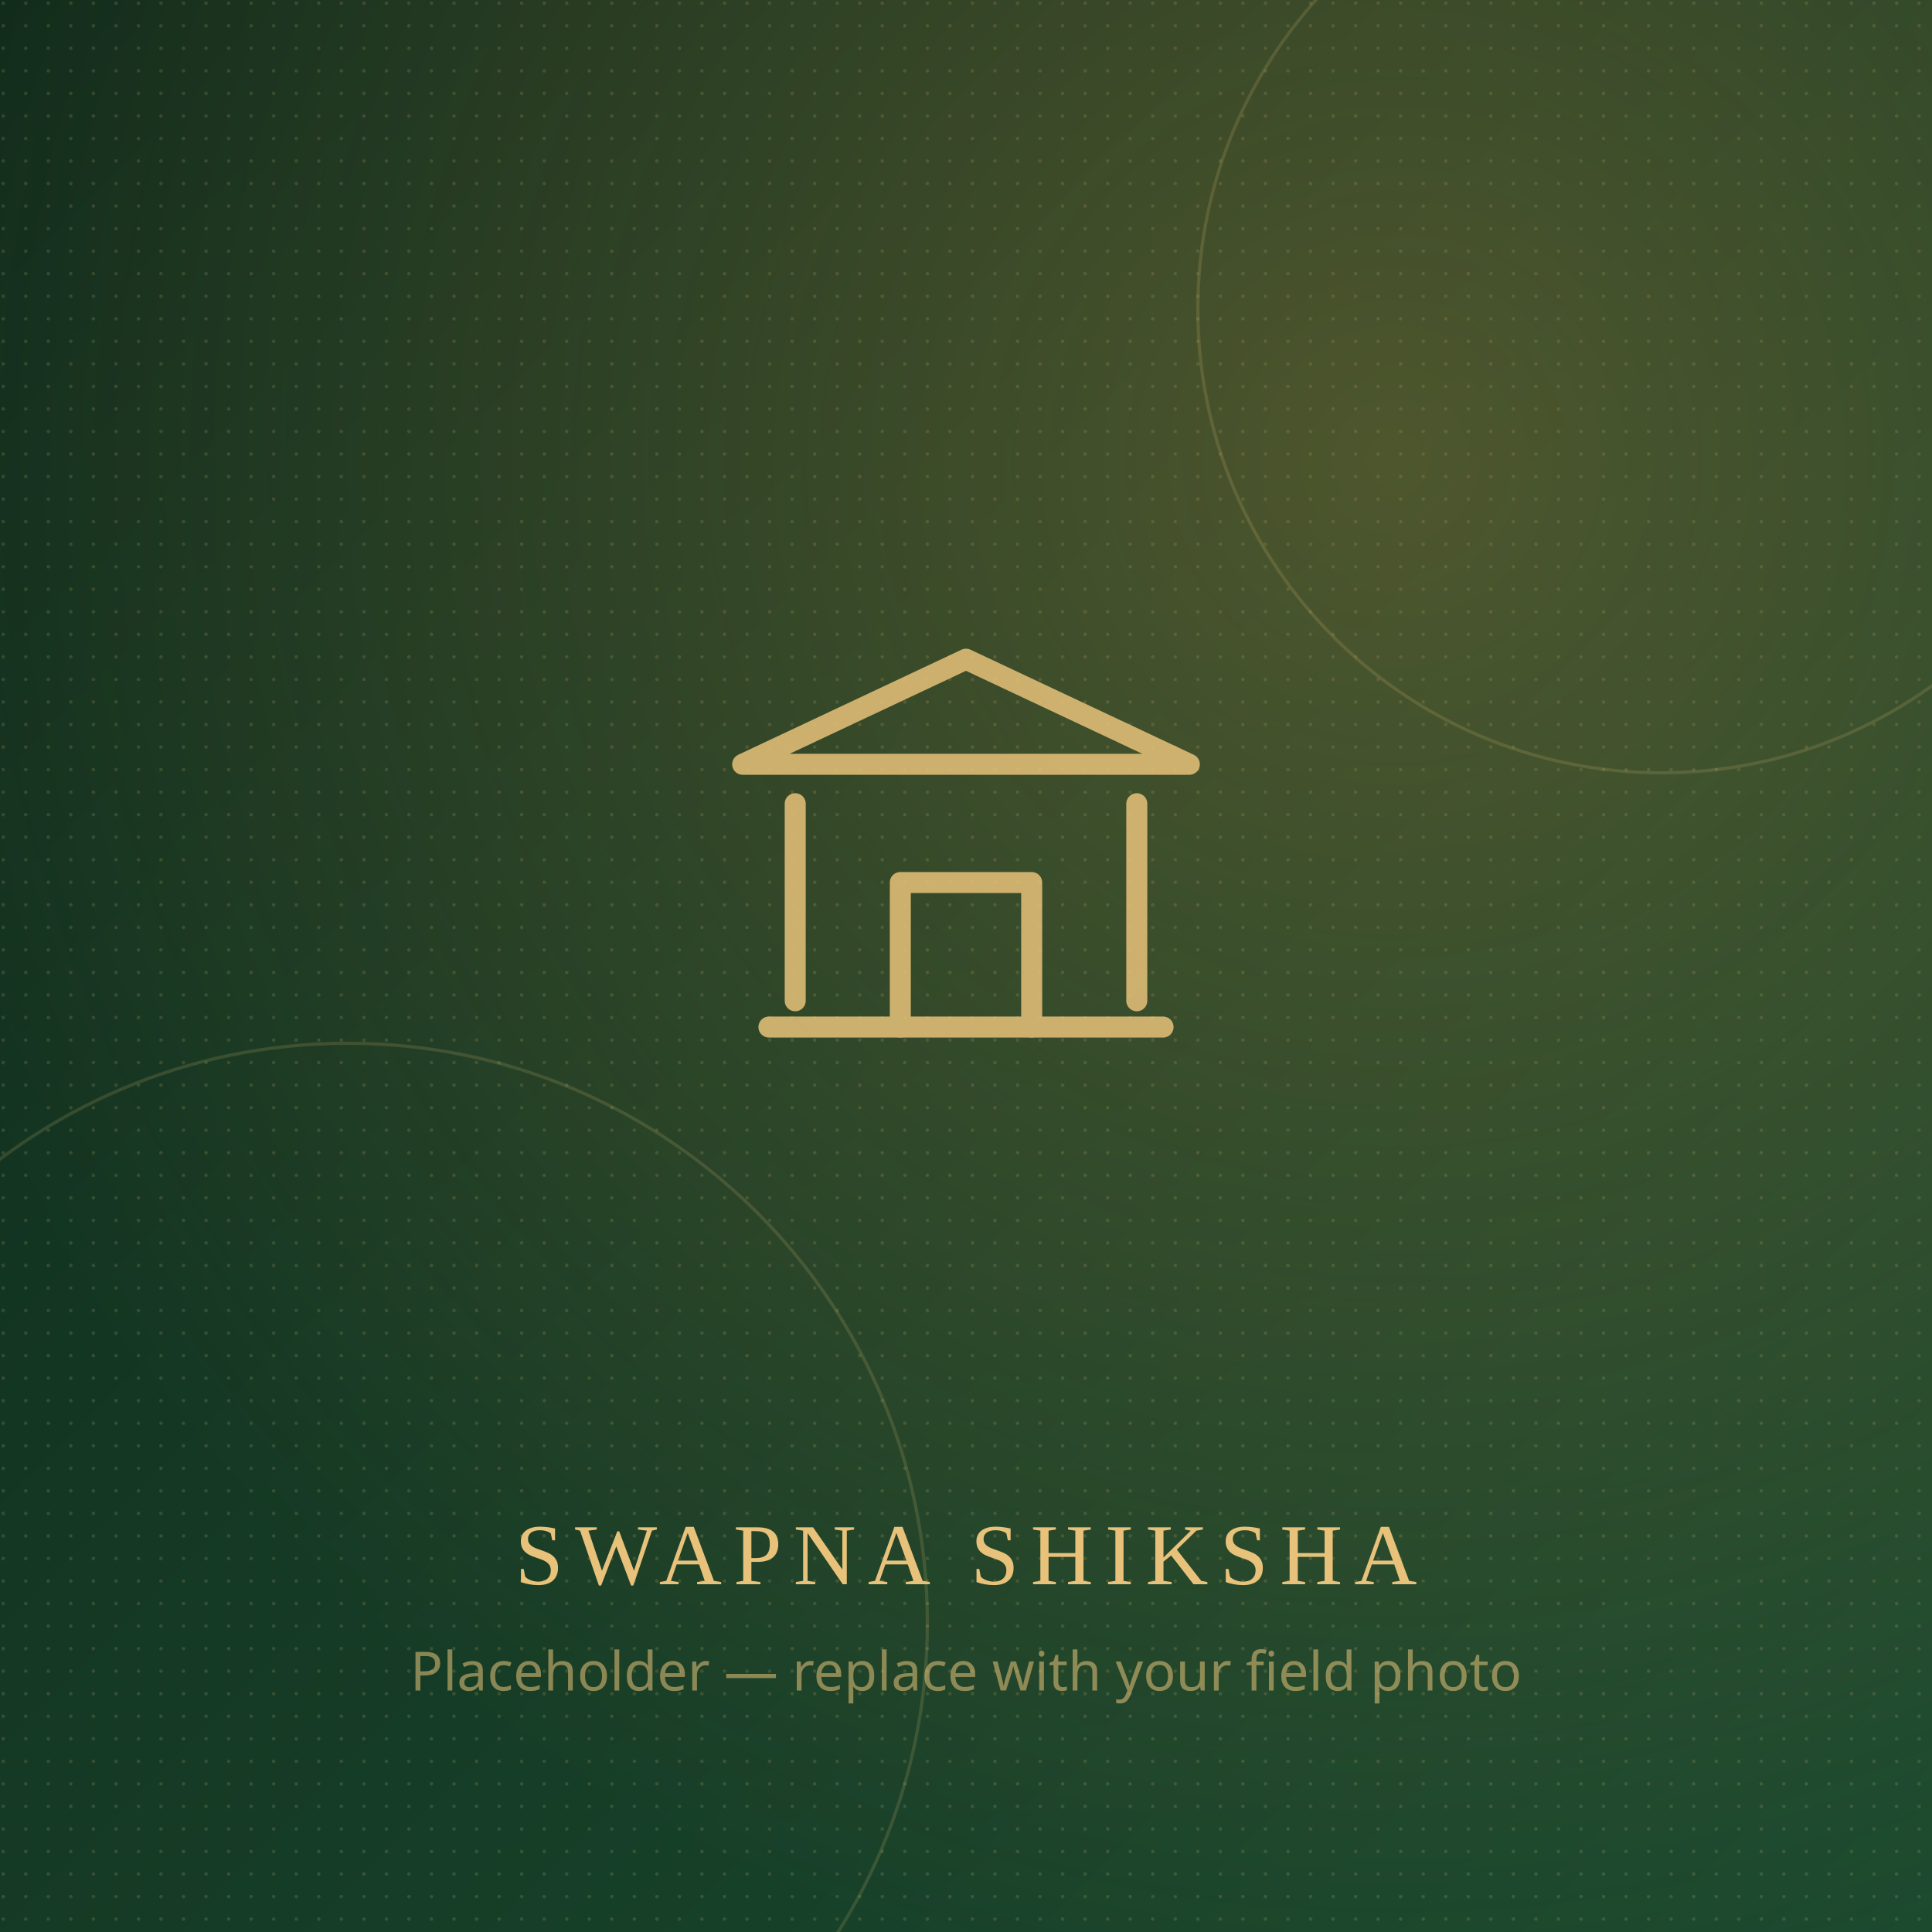
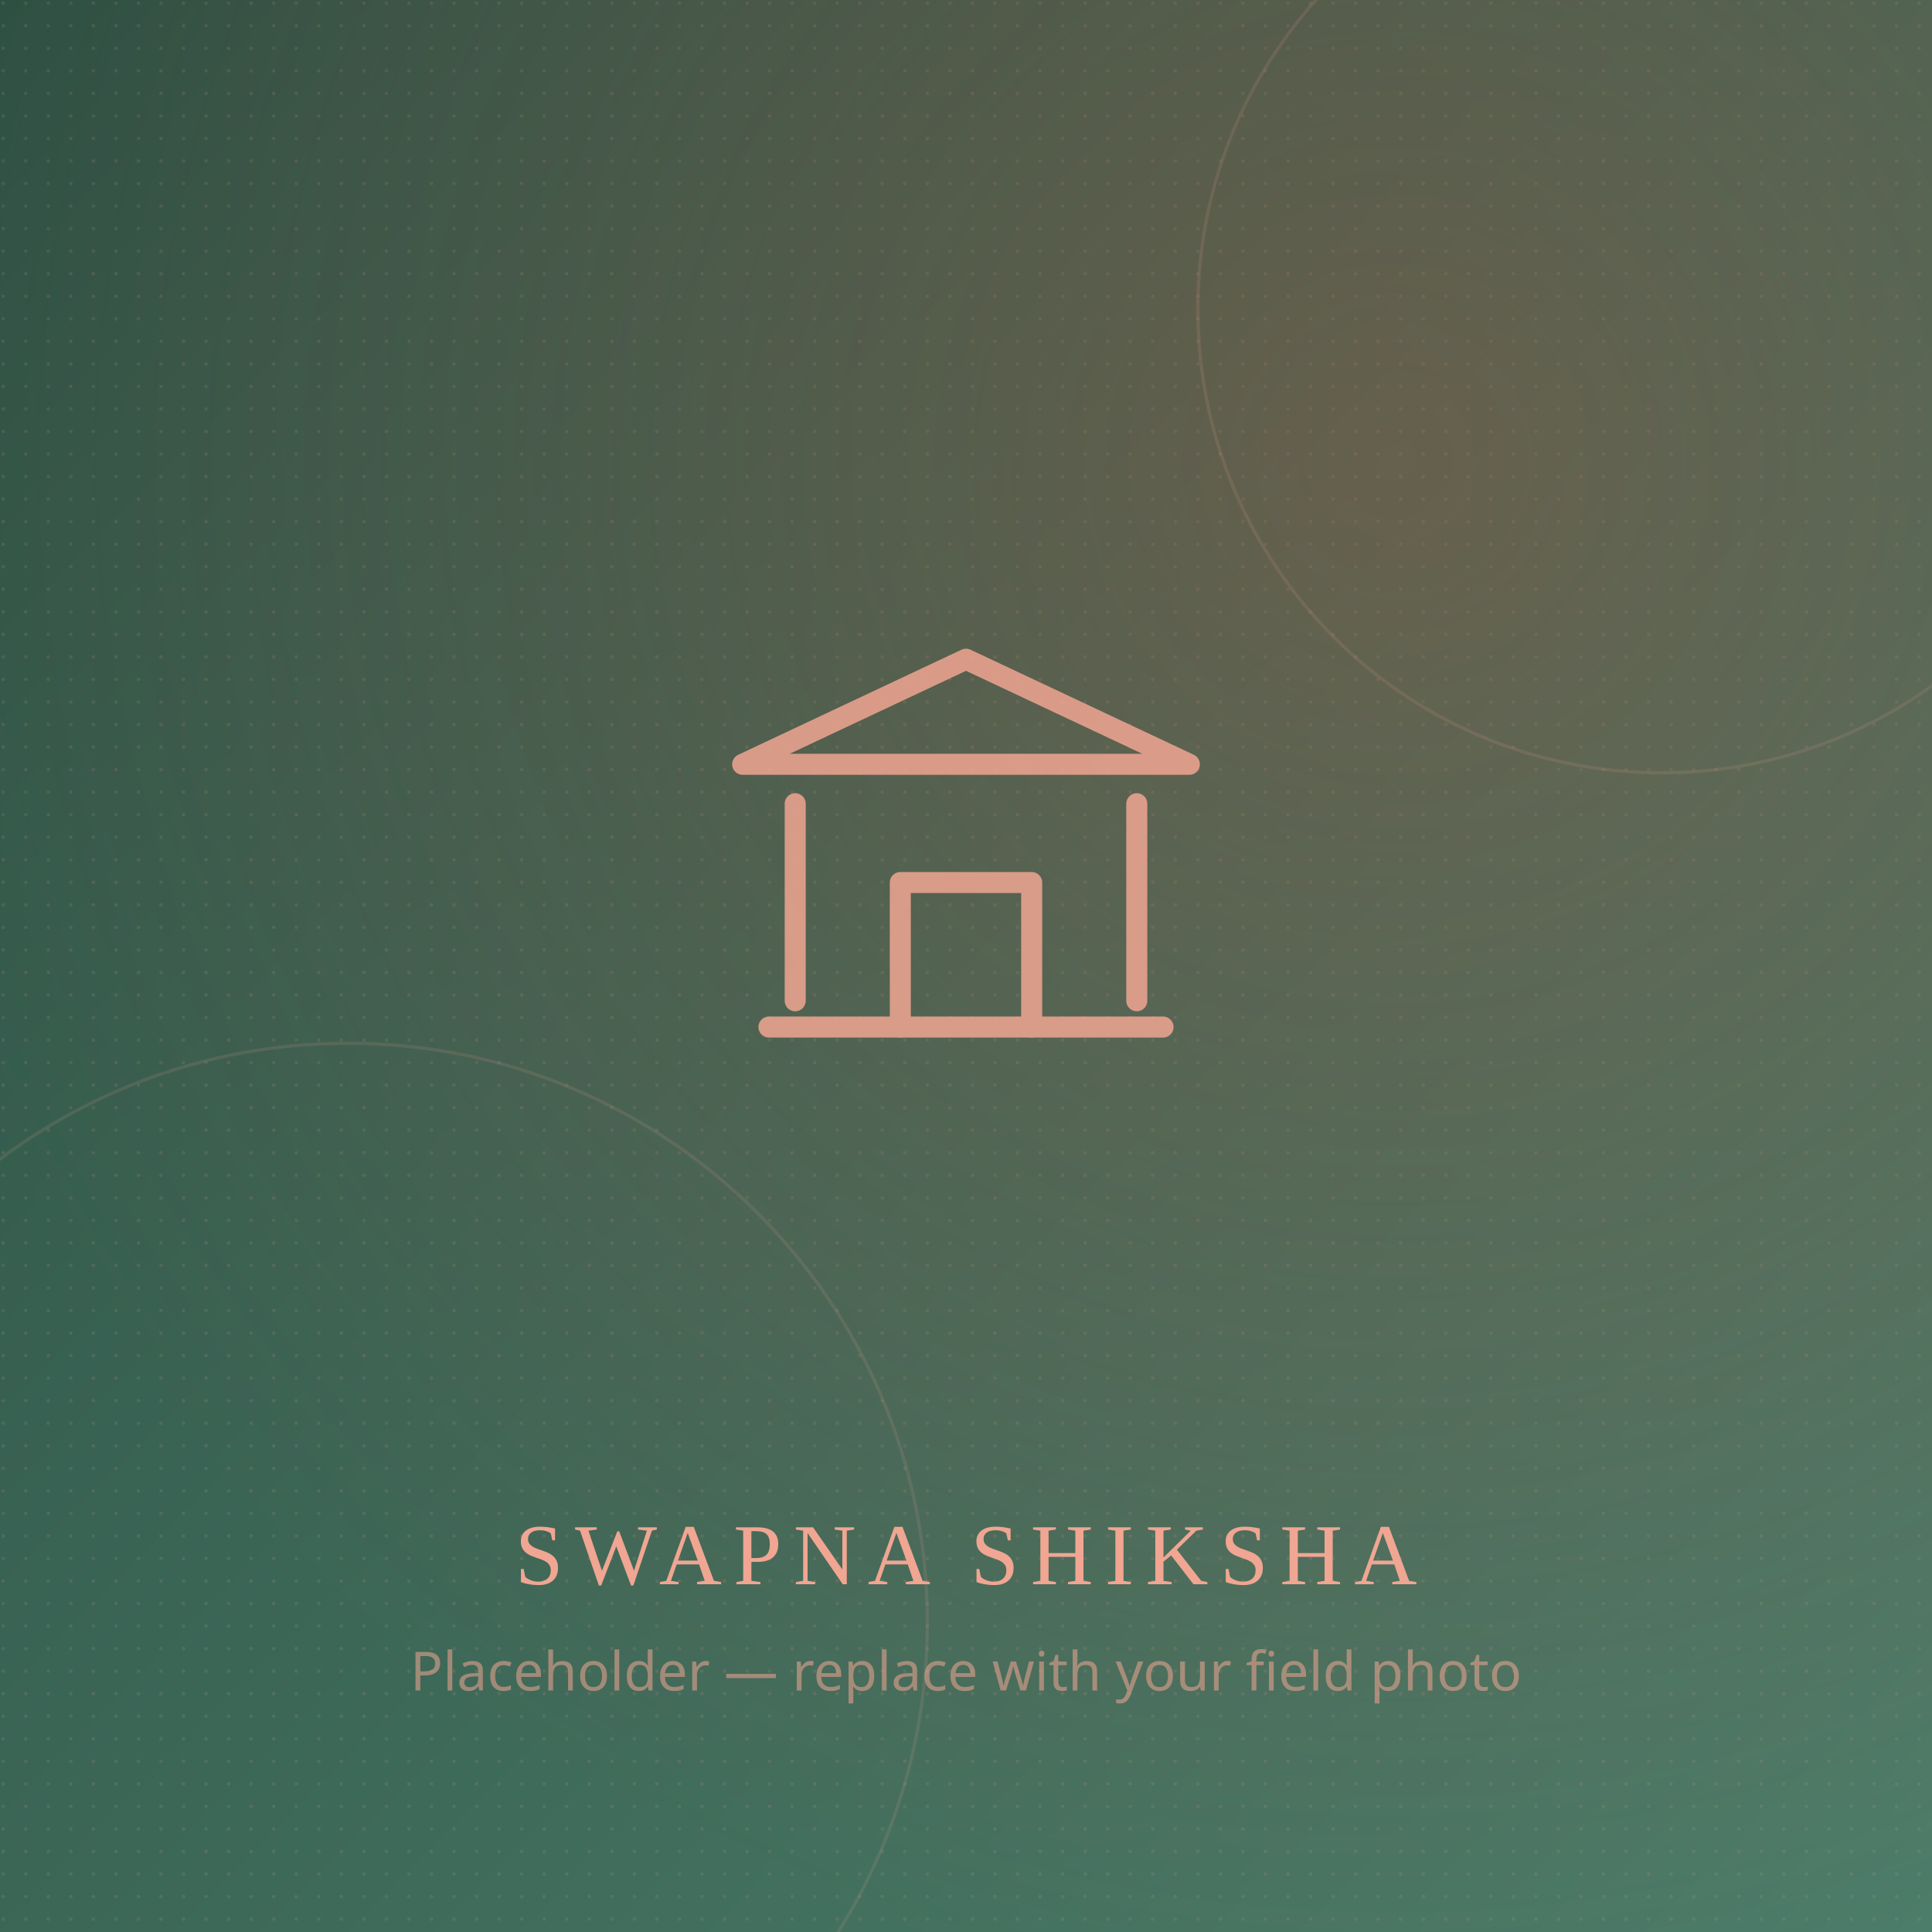
<svg xmlns="http://www.w3.org/2000/svg" width="1200" height="1200" viewBox="0 0 1200 1200" role="img" aria-label="Swapna Shiksha">
  <defs>
    <linearGradient id="g" x1="0" y1="0" x2="1" y2="1">
-       <stop offset="0" stop-color="#0E2A1B" />
-       <stop offset="1" stop-color="#1B4A2F" />
+       <stop offset="0" stop-color="#2B5043" />
+       <stop offset="1" stop-color="#4C7D6A" />
    </linearGradient>
    <radialGradient id="r" cx="0.72" cy="0.24" r="0.8">
-       <stop offset="0" stop-color="#C89440" stop-opacity="0.32" />
-       <stop offset="1" stop-color="#C89440" stop-opacity="0" />
+       <stop offset="0" stop-color="#C2543C" stop-opacity="0.32" />
+       <stop offset="1" stop-color="#C2543C" stop-opacity="0" />
    </radialGradient>
    <pattern id="d" width="14" height="14" patternUnits="userSpaceOnUse">
-       <circle cx="2" cy="2" r="1.1" fill="rgba(232,194,122,.16)" />
+       <circle cx="2" cy="2" r="1.1" fill="rgba(240,166,146,.13)" />
    </pattern>
  </defs>
  <rect width="1200" height="1200" fill="url(#g)" />
  <rect width="1200" height="1200" fill="url(#d)" />
  <rect width="1200" height="1200" fill="url(#r)" />
-   <g stroke="rgba(232,194,122,.16)" fill="none" stroke-width="2">
+   <g stroke="rgba(240,166,146,.13)" fill="none" stroke-width="2">
    <circle cx="216" cy="1008" r="360" />
    <circle cx="1032" cy="192" r="288" />
  </g>
  <g transform="translate(396 336) scale(4.08)">
-     <g fill="none" stroke="#E8C27A" stroke-width="3.2" stroke-linecap="round" stroke-linejoin="round" opacity="0.85">
+     <g fill="none" stroke="#F0A692" stroke-width="3.2" stroke-linecap="round" stroke-linejoin="round" opacity="0.85">
      <path d="M50 18l34 16H16z" />
      <path d="M24 40v30M76 40v30M20 74h60" />
      <path d="M40 74V52h20v22" />
    </g>
  </g>
  <g transform="translate(600 984)" text-anchor="middle" font-family="Georgia, 'Times New Roman', serif">
-     <text y="0" fill="#E8C27A" font-size="54" letter-spacing="7.2">SWAPNA SHIKSHA</text>
-     <text y="66" fill="#E8C27A" opacity=".55" font-size="33.6" font-family="ui-sans-serif, system-ui, sans-serif">Placeholder — replace with your field photo</text>
+     <text y="0" fill="#F0A692" font-size="54" letter-spacing="7.2">SWAPNA SHIKSHA</text>
+     <text y="66" fill="#F0A692" opacity=".55" font-size="33.6" font-family="ui-sans-serif, system-ui, sans-serif">Placeholder — replace with your field photo</text>
  </g>
</svg>
